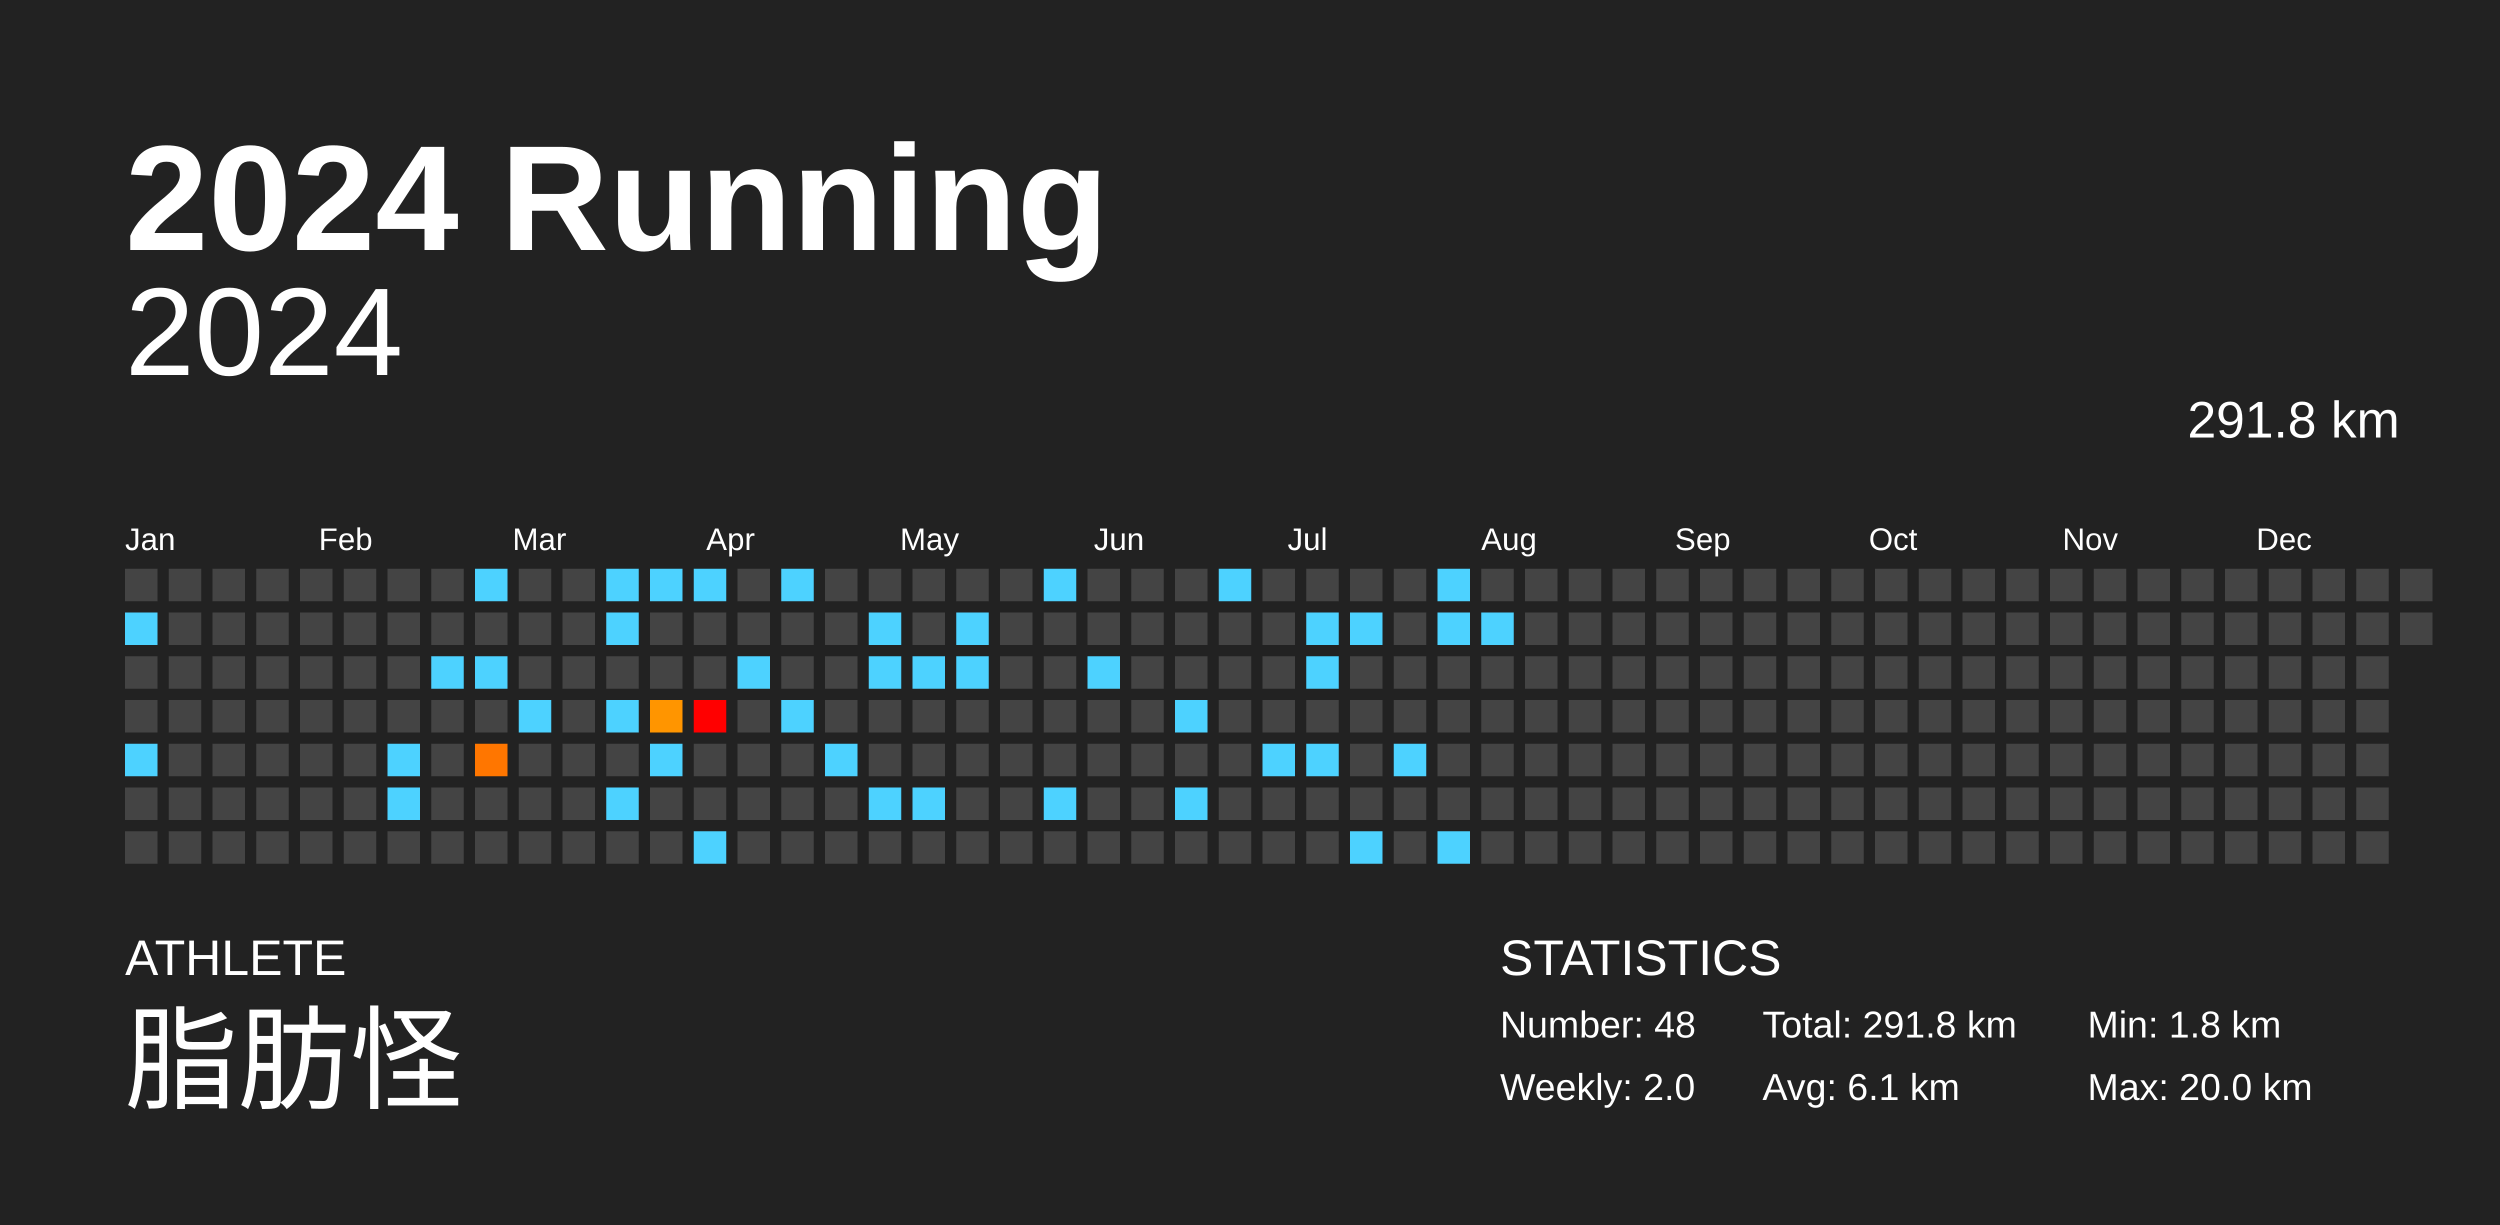
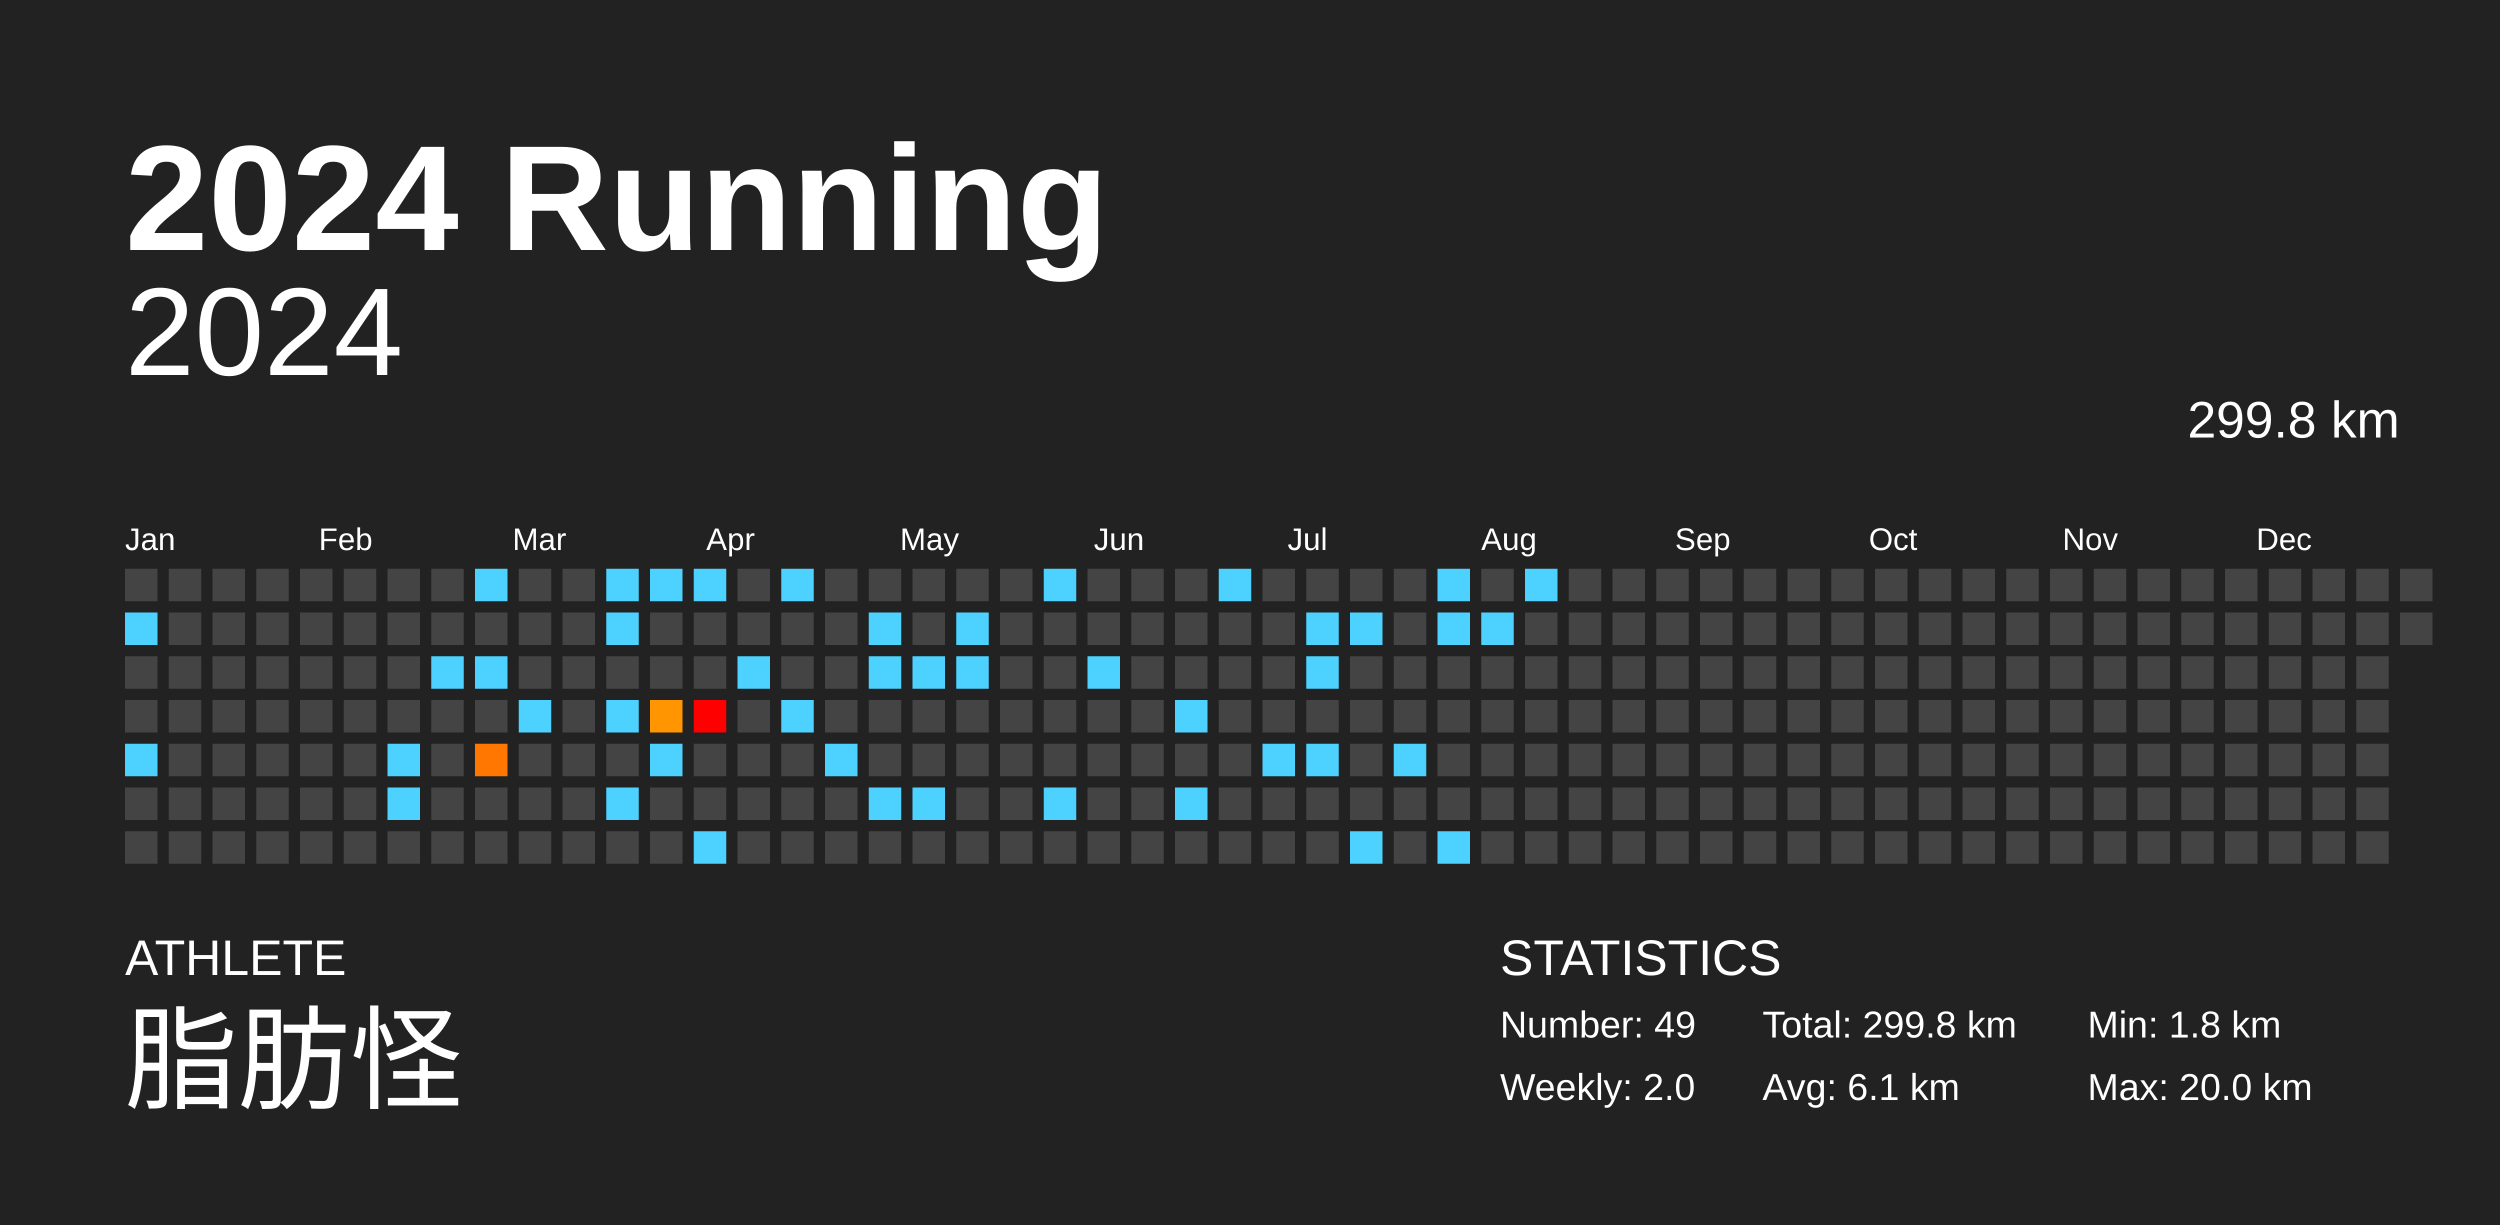
<svg xmlns="http://www.w3.org/2000/svg" baseProfile="full" height="98mm" version="1.1" viewBox="0,0,200,98" width="200mm">
  <defs />
  <rect fill="#222222" height="98" width="200" x="0" y="0" />
  <text fill="#FFFFFF" style="font-size:12px; font-family:Arial; font-weight:bold;" x="10" y="20">2024 Running</text>
  <text fill="#FFFFFF" style="font-size:4px; font-family:Arial" x="10" y="78">ATHLETE</text>
  <text fill="#FFFFFF" style="font-size:9px; font-family:Arial" x="10" y="88">脂肪怪</text>
  <text fill="#FFFFFF" style="font-size:4px; font-family:Arial" x="120" y="78">STATISTICS</text>
-   <text fill="#FFFFFF" style="font-size:3px; font-family:Arial" x="120" y="83">Number: 48</text>
+   <text fill="#FFFFFF" style="font-size:3px; font-family:Arial" x="120" y="83">Number: 49</text>
  <text fill="#FFFFFF" style="font-size:3px; font-family:Arial" x="120" y="88">Weekly: 2.0</text>
-   <text fill="#FFFFFF" style="font-size:3px; font-family:Arial" x="141" y="83">Total: 291.8 km</text>
+   <text fill="#FFFFFF" style="font-size:3px; font-family:Arial" x="141" y="83">Total: 299.8 km</text>
  <text fill="#FFFFFF" style="font-size:3px; font-family:Arial" x="141" y="88">Avg: 6.1 km</text>
  <text fill="#FFFFFF" style="font-size:3px; font-family:Arial" x="167" y="83">Min: 1.8 km</text>
  <text fill="#FFFFFF" style="font-size:3px; font-family:Arial" x="167" y="88">Max: 20.0 km</text>
  <text alignment-baseline="hanging" fill="#FFFFFF" style="font-size:10.0px; font-family:Arial;" x="10" y="30">2024</text>
-   <text alignment-baseline="hanging" fill="#FFFFFF" style="font-size:4.125px; font-family:Arial;" x="175" y="35">291.8 km</text>
+   <text alignment-baseline="hanging" fill="#FFFFFF" style="font-size:4.125px; font-family:Arial;" x="175" y="35">299.8 km</text>
  <text fill="#FFFFFF" style="font-size:2.5px; font-family:Arial" x="10.0" y="44">Jan</text>
  <text fill="#FFFFFF" style="font-size:2.5px; font-family:Arial" x="25.5" y="44">Feb</text>
  <text fill="#FFFFFF" style="font-size:2.5px; font-family:Arial" x="41.0" y="44">Mar</text>
  <text fill="#FFFFFF" style="font-size:2.5px; font-family:Arial" x="56.5" y="44">Apr</text>
  <text fill="#FFFFFF" style="font-size:2.5px; font-family:Arial" x="72.0" y="44">May</text>
  <text fill="#FFFFFF" style="font-size:2.5px; font-family:Arial" x="87.5" y="44">Jun</text>
  <text fill="#FFFFFF" style="font-size:2.5px; font-family:Arial" x="103.0" y="44">Jul</text>
  <text fill="#FFFFFF" style="font-size:2.5px; font-family:Arial" x="118.5" y="44">Aug</text>
  <text fill="#FFFFFF" style="font-size:2.5px; font-family:Arial" x="134.0" y="44">Sep</text>
  <text fill="#FFFFFF" style="font-size:2.5px; font-family:Arial" x="149.5" y="44">Oct</text>
  <text fill="#FFFFFF" style="font-size:2.5px; font-family:Arial" x="165.0" y="44">Nov</text>
  <text fill="#FFFFFF" style="font-size:2.5px; font-family:Arial" x="180.5" y="44">Dec</text>
  <rect fill="#444444" height="2.6" width="2.6" x="10.0" y="45.5" />
  <rect fill="#4dd2ff" height="2.6" width="2.6" x="10.0" y="49.0" />
  <rect fill="#444444" height="2.6" width="2.6" x="10.0" y="52.5" />
  <rect fill="#444444" height="2.6" width="2.6" x="10.0" y="56.0" />
  <rect fill="#4dd2ff" height="2.6" width="2.6" x="10.0" y="59.5" />
  <rect fill="#444444" height="2.6" width="2.6" x="10.0" y="63.0" />
  <rect fill="#444444" height="2.6" width="2.6" x="10.0" y="66.5" />
  <rect fill="#444444" height="2.6" width="2.6" x="13.5" y="45.5" />
  <rect fill="#444444" height="2.6" width="2.6" x="13.5" y="49.0" />
  <rect fill="#444444" height="2.6" width="2.6" x="13.5" y="52.5" />
  <rect fill="#444444" height="2.6" width="2.6" x="13.5" y="56.0" />
  <rect fill="#444444" height="2.6" width="2.6" x="13.5" y="59.5" />
  <rect fill="#444444" height="2.6" width="2.6" x="13.5" y="63.0" />
  <rect fill="#444444" height="2.6" width="2.6" x="13.5" y="66.5" />
  <rect fill="#444444" height="2.6" width="2.6" x="17.0" y="45.5" />
  <rect fill="#444444" height="2.6" width="2.6" x="17.0" y="49.0" />
  <rect fill="#444444" height="2.6" width="2.6" x="17.0" y="52.5" />
  <rect fill="#444444" height="2.6" width="2.6" x="17.0" y="56.0" />
  <rect fill="#444444" height="2.6" width="2.6" x="17.0" y="59.5" />
  <rect fill="#444444" height="2.6" width="2.6" x="17.0" y="63.0" />
  <rect fill="#444444" height="2.6" width="2.6" x="17.0" y="66.5" />
  <rect fill="#444444" height="2.6" width="2.6" x="20.5" y="45.5" />
  <rect fill="#444444" height="2.6" width="2.6" x="20.5" y="49.0" />
  <rect fill="#444444" height="2.6" width="2.6" x="20.5" y="52.5" />
  <rect fill="#444444" height="2.6" width="2.6" x="20.5" y="56.0" />
  <rect fill="#444444" height="2.6" width="2.6" x="20.5" y="59.5" />
  <rect fill="#444444" height="2.6" width="2.6" x="20.5" y="63.0" />
  <rect fill="#444444" height="2.6" width="2.6" x="20.5" y="66.5" />
  <rect fill="#444444" height="2.6" width="2.6" x="24.0" y="45.5" />
  <rect fill="#444444" height="2.6" width="2.6" x="24.0" y="49.0" />
  <rect fill="#444444" height="2.6" width="2.6" x="24.0" y="52.5" />
  <rect fill="#444444" height="2.6" width="2.6" x="24.0" y="56.0" />
  <rect fill="#444444" height="2.6" width="2.6" x="24.0" y="59.5" />
  <rect fill="#444444" height="2.6" width="2.6" x="24.0" y="63.0" />
  <rect fill="#444444" height="2.6" width="2.6" x="24.0" y="66.5" />
  <rect fill="#444444" height="2.6" width="2.6" x="27.5" y="45.5" />
  <rect fill="#444444" height="2.6" width="2.6" x="27.5" y="49.0" />
  <rect fill="#444444" height="2.6" width="2.6" x="27.5" y="52.5" />
  <rect fill="#444444" height="2.6" width="2.6" x="27.5" y="56.0" />
  <rect fill="#444444" height="2.6" width="2.6" x="27.5" y="59.5" />
  <rect fill="#444444" height="2.6" width="2.6" x="27.5" y="63.0" />
  <rect fill="#444444" height="2.6" width="2.6" x="27.5" y="66.5" />
  <rect fill="#444444" height="2.6" width="2.6" x="31.0" y="45.5" />
  <rect fill="#444444" height="2.6" width="2.6" x="31.0" y="49.0" />
  <rect fill="#444444" height="2.6" width="2.6" x="31.0" y="52.5" />
  <rect fill="#444444" height="2.6" width="2.6" x="31.0" y="56.0" />
  <rect fill="#4dd2ff" height="2.6" width="2.6" x="31.0" y="59.5" />
  <rect fill="#4dd2ff" height="2.6" width="2.6" x="31.0" y="63.0" />
  <rect fill="#444444" height="2.6" width="2.6" x="31.0" y="66.5" />
  <rect fill="#444444" height="2.6" width="2.6" x="34.5" y="45.5" />
  <rect fill="#444444" height="2.6" width="2.6" x="34.5" y="49.0" />
  <rect fill="#4dd2ff" height="2.6" width="2.6" x="34.5" y="52.5" />
  <rect fill="#444444" height="2.6" width="2.6" x="34.5" y="56.0" />
  <rect fill="#444444" height="2.6" width="2.6" x="34.5" y="59.5" />
  <rect fill="#444444" height="2.6" width="2.6" x="34.5" y="63.0" />
  <rect fill="#444444" height="2.6" width="2.6" x="34.5" y="66.5" />
  <rect fill="#4dd2ff" height="2.6" width="2.6" x="38.0" y="45.5" />
  <rect fill="#444444" height="2.6" width="2.6" x="38.0" y="49.0" />
  <rect fill="#4dd2ff" height="2.6" width="2.6" x="38.0" y="52.5" />
  <rect fill="#444444" height="2.6" width="2.6" x="38.0" y="56.0" />
  <rect fill="#ff7600" height="2.6" width="2.6" x="38.0" y="59.5" />
  <rect fill="#444444" height="2.6" width="2.6" x="38.0" y="63.0" />
  <rect fill="#444444" height="2.6" width="2.6" x="38.0" y="66.5" />
  <rect fill="#444444" height="2.6" width="2.6" x="41.5" y="45.5" />
  <rect fill="#444444" height="2.6" width="2.6" x="41.5" y="49.0" />
  <rect fill="#444444" height="2.6" width="2.6" x="41.5" y="52.5" />
  <rect fill="#4dd2ff" height="2.6" width="2.6" x="41.5" y="56.0" />
  <rect fill="#444444" height="2.6" width="2.6" x="41.5" y="59.5" />
  <rect fill="#444444" height="2.6" width="2.6" x="41.5" y="63.0" />
  <rect fill="#444444" height="2.6" width="2.6" x="41.5" y="66.5" />
  <rect fill="#444444" height="2.6" width="2.6" x="45.0" y="45.5" />
  <rect fill="#444444" height="2.6" width="2.6" x="45.0" y="49.0" />
  <rect fill="#444444" height="2.6" width="2.6" x="45.0" y="52.5" />
  <rect fill="#444444" height="2.6" width="2.6" x="45.0" y="56.0" />
  <rect fill="#444444" height="2.6" width="2.6" x="45.0" y="59.5" />
  <rect fill="#444444" height="2.6" width="2.6" x="45.0" y="63.0" />
  <rect fill="#444444" height="2.6" width="2.6" x="45.0" y="66.5" />
  <rect fill="#4dd2ff" height="2.6" width="2.6" x="48.5" y="45.5" />
  <rect fill="#4dd2ff" height="2.6" width="2.6" x="48.5" y="49.0" />
  <rect fill="#444444" height="2.6" width="2.6" x="48.5" y="52.5" />
  <rect fill="#4dd2ff" height="2.6" width="2.6" x="48.5" y="56.0" />
  <rect fill="#444444" height="2.6" width="2.6" x="48.5" y="59.5" />
  <rect fill="#4dd2ff" height="2.6" width="2.6" x="48.5" y="63.0" />
  <rect fill="#444444" height="2.6" width="2.6" x="48.5" y="66.5" />
  <rect fill="#4dd2ff" height="2.6" width="2.6" x="52.0" y="45.5" />
  <rect fill="#444444" height="2.6" width="2.6" x="52.0" y="49.0" />
  <rect fill="#444444" height="2.6" width="2.6" x="52.0" y="52.5" />
  <rect fill="#ff9500" height="2.6" width="2.6" x="52.0" y="56.0" />
  <rect fill="#4dd2ff" height="2.6" width="2.6" x="52.0" y="59.5" />
  <rect fill="#444444" height="2.6" width="2.6" x="52.0" y="63.0" />
  <rect fill="#444444" height="2.6" width="2.6" x="52.0" y="66.5" />
  <rect fill="#4dd2ff" height="2.6" width="2.6" x="55.5" y="45.5" />
  <rect fill="#444444" height="2.6" width="2.6" x="55.5" y="49.0" />
  <rect fill="#444444" height="2.6" width="2.6" x="55.5" y="52.5" />
  <rect fill="red" height="2.6" width="2.6" x="55.5" y="56.0" />
  <rect fill="#444444" height="2.6" width="2.6" x="55.5" y="59.5" />
  <rect fill="#444444" height="2.6" width="2.6" x="55.5" y="63.0" />
  <rect fill="#4dd2ff" height="2.6" width="2.6" x="55.5" y="66.5" />
  <rect fill="#444444" height="2.6" width="2.6" x="59.0" y="45.5" />
  <rect fill="#444444" height="2.6" width="2.6" x="59.0" y="49.0" />
  <rect fill="#4dd2ff" height="2.6" width="2.6" x="59.0" y="52.5" />
  <rect fill="#444444" height="2.6" width="2.6" x="59.0" y="56.0" />
  <rect fill="#444444" height="2.6" width="2.6" x="59.0" y="59.5" />
  <rect fill="#444444" height="2.6" width="2.6" x="59.0" y="63.0" />
  <rect fill="#444444" height="2.6" width="2.6" x="59.0" y="66.5" />
  <rect fill="#4dd2ff" height="2.6" width="2.6" x="62.5" y="45.5" />
  <rect fill="#444444" height="2.6" width="2.6" x="62.5" y="49.0" />
  <rect fill="#444444" height="2.6" width="2.6" x="62.5" y="52.5" />
  <rect fill="#4dd2ff" height="2.6" width="2.6" x="62.5" y="56.0" />
  <rect fill="#444444" height="2.6" width="2.6" x="62.5" y="59.5" />
  <rect fill="#444444" height="2.6" width="2.6" x="62.5" y="63.0" />
  <rect fill="#444444" height="2.6" width="2.6" x="62.5" y="66.5" />
  <rect fill="#444444" height="2.6" width="2.6" x="66.0" y="45.5" />
  <rect fill="#444444" height="2.6" width="2.6" x="66.0" y="49.0" />
  <rect fill="#444444" height="2.6" width="2.6" x="66.0" y="52.5" />
  <rect fill="#444444" height="2.6" width="2.6" x="66.0" y="56.0" />
  <rect fill="#4dd2ff" height="2.6" width="2.6" x="66.0" y="59.5" />
  <rect fill="#444444" height="2.6" width="2.6" x="66.0" y="63.0" />
  <rect fill="#444444" height="2.6" width="2.6" x="66.0" y="66.5" />
  <rect fill="#444444" height="2.6" width="2.6" x="69.5" y="45.5" />
  <rect fill="#4dd2ff" height="2.6" width="2.6" x="69.5" y="49.0" />
  <rect fill="#4dd2ff" height="2.6" width="2.6" x="69.5" y="52.5" />
  <rect fill="#444444" height="2.6" width="2.6" x="69.5" y="56.0" />
  <rect fill="#444444" height="2.6" width="2.6" x="69.5" y="59.5" />
  <rect fill="#4dd2ff" height="2.6" width="2.6" x="69.5" y="63.0" />
  <rect fill="#444444" height="2.6" width="2.6" x="69.5" y="66.5" />
  <rect fill="#444444" height="2.6" width="2.6" x="73.0" y="45.5" />
  <rect fill="#444444" height="2.6" width="2.6" x="73.0" y="49.0" />
  <rect fill="#4dd2ff" height="2.6" width="2.6" x="73.0" y="52.5" />
  <rect fill="#444444" height="2.6" width="2.6" x="73.0" y="56.0" />
  <rect fill="#444444" height="2.6" width="2.6" x="73.0" y="59.5" />
  <rect fill="#4dd2ff" height="2.6" width="2.6" x="73.0" y="63.0" />
  <rect fill="#444444" height="2.6" width="2.6" x="73.0" y="66.5" />
  <rect fill="#444444" height="2.6" width="2.6" x="76.5" y="45.5" />
  <rect fill="#4dd2ff" height="2.6" width="2.6" x="76.5" y="49.0" />
  <rect fill="#4dd2ff" height="2.6" width="2.6" x="76.5" y="52.5" />
  <rect fill="#444444" height="2.6" width="2.6" x="76.5" y="56.0" />
  <rect fill="#444444" height="2.6" width="2.6" x="76.5" y="59.5" />
  <rect fill="#444444" height="2.6" width="2.6" x="76.5" y="63.0" />
  <rect fill="#444444" height="2.6" width="2.6" x="76.5" y="66.5" />
  <rect fill="#444444" height="2.6" width="2.6" x="80.0" y="45.5" />
  <rect fill="#444444" height="2.6" width="2.6" x="80.0" y="49.0" />
  <rect fill="#444444" height="2.6" width="2.6" x="80.0" y="52.5" />
  <rect fill="#444444" height="2.6" width="2.6" x="80.0" y="56.0" />
  <rect fill="#444444" height="2.6" width="2.6" x="80.0" y="59.5" />
  <rect fill="#444444" height="2.6" width="2.6" x="80.0" y="63.0" />
  <rect fill="#444444" height="2.6" width="2.6" x="80.0" y="66.5" />
  <rect fill="#4dd2ff" height="2.6" width="2.6" x="83.5" y="45.5" />
  <rect fill="#444444" height="2.6" width="2.6" x="83.5" y="49.0" />
  <rect fill="#444444" height="2.6" width="2.6" x="83.5" y="52.5" />
  <rect fill="#444444" height="2.6" width="2.6" x="83.5" y="56.0" />
  <rect fill="#444444" height="2.6" width="2.6" x="83.5" y="59.5" />
  <rect fill="#4dd2ff" height="2.6" width="2.6" x="83.5" y="63.0" />
  <rect fill="#444444" height="2.6" width="2.6" x="83.5" y="66.5" />
  <rect fill="#444444" height="2.6" width="2.6" x="87.0" y="45.5" />
  <rect fill="#444444" height="2.6" width="2.6" x="87.0" y="49.0" />
  <rect fill="#4dd2ff" height="2.6" width="2.6" x="87.0" y="52.5" />
  <rect fill="#444444" height="2.6" width="2.6" x="87.0" y="56.0" />
  <rect fill="#444444" height="2.6" width="2.6" x="87.0" y="59.5" />
  <rect fill="#444444" height="2.6" width="2.6" x="87.0" y="63.0" />
  <rect fill="#444444" height="2.6" width="2.6" x="87.0" y="66.5" />
  <rect fill="#444444" height="2.6" width="2.6" x="90.5" y="45.5" />
  <rect fill="#444444" height="2.6" width="2.6" x="90.5" y="49.0" />
  <rect fill="#444444" height="2.6" width="2.6" x="90.5" y="52.5" />
  <rect fill="#444444" height="2.6" width="2.6" x="90.5" y="56.0" />
  <rect fill="#444444" height="2.6" width="2.6" x="90.5" y="59.5" />
  <rect fill="#444444" height="2.6" width="2.6" x="90.5" y="63.0" />
  <rect fill="#444444" height="2.6" width="2.6" x="90.5" y="66.5" />
  <rect fill="#444444" height="2.6" width="2.6" x="94.0" y="45.5" />
  <rect fill="#444444" height="2.6" width="2.6" x="94.0" y="49.0" />
  <rect fill="#444444" height="2.6" width="2.6" x="94.0" y="52.5" />
  <rect fill="#4dd2ff" height="2.6" width="2.6" x="94.0" y="56.0" />
  <rect fill="#444444" height="2.6" width="2.6" x="94.0" y="59.5" />
  <rect fill="#4dd2ff" height="2.6" width="2.6" x="94.0" y="63.0" />
  <rect fill="#444444" height="2.6" width="2.6" x="94.0" y="66.5" />
  <rect fill="#4dd2ff" height="2.6" width="2.6" x="97.5" y="45.5" />
  <rect fill="#444444" height="2.6" width="2.6" x="97.5" y="49.0" />
  <rect fill="#444444" height="2.6" width="2.6" x="97.5" y="52.5" />
  <rect fill="#444444" height="2.6" width="2.6" x="97.5" y="56.0" />
  <rect fill="#444444" height="2.6" width="2.6" x="97.5" y="59.5" />
  <rect fill="#444444" height="2.6" width="2.6" x="97.5" y="63.0" />
  <rect fill="#444444" height="2.6" width="2.6" x="97.5" y="66.5" />
  <rect fill="#444444" height="2.6" width="2.6" x="101.0" y="45.5" />
  <rect fill="#444444" height="2.6" width="2.6" x="101.0" y="49.0" />
  <rect fill="#444444" height="2.6" width="2.6" x="101.0" y="52.5" />
  <rect fill="#444444" height="2.6" width="2.6" x="101.0" y="56.0" />
  <rect fill="#4dd2ff" height="2.6" width="2.6" x="101.0" y="59.5" />
  <rect fill="#444444" height="2.6" width="2.6" x="101.0" y="63.0" />
  <rect fill="#444444" height="2.6" width="2.6" x="101.0" y="66.5" />
  <rect fill="#444444" height="2.6" width="2.6" x="104.5" y="45.5" />
  <rect fill="#4dd2ff" height="2.6" width="2.6" x="104.5" y="49.0" />
  <rect fill="#4dd2ff" height="2.6" width="2.6" x="104.5" y="52.5" />
  <rect fill="#444444" height="2.6" width="2.6" x="104.5" y="56.0" />
  <rect fill="#4dd2ff" height="2.6" width="2.6" x="104.5" y="59.5" />
  <rect fill="#444444" height="2.6" width="2.6" x="104.5" y="63.0" />
  <rect fill="#444444" height="2.6" width="2.6" x="104.5" y="66.5" />
  <rect fill="#444444" height="2.6" width="2.6" x="108.0" y="45.5" />
  <rect fill="#4dd2ff" height="2.6" width="2.6" x="108.0" y="49.0" />
  <rect fill="#444444" height="2.6" width="2.6" x="108.0" y="52.5" />
  <rect fill="#444444" height="2.6" width="2.6" x="108.0" y="56.0" />
  <rect fill="#444444" height="2.6" width="2.6" x="108.0" y="59.5" />
  <rect fill="#444444" height="2.6" width="2.6" x="108.0" y="63.0" />
  <rect fill="#4dd2ff" height="2.6" width="2.6" x="108.0" y="66.5" />
  <rect fill="#444444" height="2.6" width="2.6" x="111.5" y="45.5" />
  <rect fill="#444444" height="2.6" width="2.6" x="111.5" y="49.0" />
  <rect fill="#444444" height="2.6" width="2.6" x="111.5" y="52.5" />
  <rect fill="#444444" height="2.6" width="2.6" x="111.5" y="56.0" />
  <rect fill="#4dd2ff" height="2.6" width="2.6" x="111.5" y="59.5" />
  <rect fill="#444444" height="2.6" width="2.6" x="111.5" y="63.0" />
  <rect fill="#444444" height="2.6" width="2.6" x="111.5" y="66.5" />
  <rect fill="#4dd2ff" height="2.6" width="2.6" x="115.0" y="45.5" />
  <rect fill="#4dd2ff" height="2.6" width="2.6" x="115.0" y="49.0" />
  <rect fill="#444444" height="2.6" width="2.6" x="115.0" y="52.5" />
  <rect fill="#444444" height="2.6" width="2.6" x="115.0" y="56.0" />
  <rect fill="#444444" height="2.6" width="2.6" x="115.0" y="59.5" />
  <rect fill="#444444" height="2.6" width="2.6" x="115.0" y="63.0" />
  <rect fill="#4dd2ff" height="2.6" width="2.6" x="115.0" y="66.5" />
  <rect fill="#444444" height="2.6" width="2.6" x="118.5" y="45.5" />
  <rect fill="#4dd2ff" height="2.6" width="2.6" x="118.5" y="49.0" />
  <rect fill="#444444" height="2.6" width="2.6" x="118.5" y="52.5" />
  <rect fill="#444444" height="2.6" width="2.6" x="118.5" y="56.0" />
  <rect fill="#444444" height="2.6" width="2.6" x="118.5" y="59.5" />
  <rect fill="#444444" height="2.6" width="2.6" x="118.5" y="63.0" />
  <rect fill="#444444" height="2.6" width="2.6" x="118.5" y="66.5" />
-   <rect fill="#444444" height="2.6" width="2.6" x="122.0" y="45.5" />
+   <rect fill="#4dd2ff" height="2.6" width="2.6" x="122.0" y="45.5" />
  <rect fill="#444444" height="2.6" width="2.6" x="122.0" y="49.0" />
  <rect fill="#444444" height="2.6" width="2.6" x="122.0" y="52.5" />
  <rect fill="#444444" height="2.6" width="2.6" x="122.0" y="56.0" />
  <rect fill="#444444" height="2.6" width="2.6" x="122.0" y="59.5" />
  <rect fill="#444444" height="2.6" width="2.6" x="122.0" y="63.0" />
  <rect fill="#444444" height="2.6" width="2.6" x="122.0" y="66.5" />
  <rect fill="#444444" height="2.6" width="2.6" x="125.5" y="45.5" />
  <rect fill="#444444" height="2.6" width="2.6" x="125.5" y="49.0" />
  <rect fill="#444444" height="2.6" width="2.6" x="125.5" y="52.5" />
  <rect fill="#444444" height="2.6" width="2.6" x="125.5" y="56.0" />
  <rect fill="#444444" height="2.6" width="2.6" x="125.5" y="59.5" />
  <rect fill="#444444" height="2.6" width="2.6" x="125.5" y="63.0" />
  <rect fill="#444444" height="2.6" width="2.6" x="125.5" y="66.5" />
  <rect fill="#444444" height="2.6" width="2.6" x="129.0" y="45.5" />
  <rect fill="#444444" height="2.6" width="2.6" x="129.0" y="49.0" />
  <rect fill="#444444" height="2.6" width="2.6" x="129.0" y="52.5" />
  <rect fill="#444444" height="2.6" width="2.6" x="129.0" y="56.0" />
  <rect fill="#444444" height="2.6" width="2.6" x="129.0" y="59.5" />
  <rect fill="#444444" height="2.6" width="2.6" x="129.0" y="63.0" />
  <rect fill="#444444" height="2.6" width="2.6" x="129.0" y="66.5" />
  <rect fill="#444444" height="2.6" width="2.6" x="132.5" y="45.5" />
  <rect fill="#444444" height="2.6" width="2.6" x="132.5" y="49.0" />
  <rect fill="#444444" height="2.6" width="2.6" x="132.5" y="52.5" />
  <rect fill="#444444" height="2.6" width="2.6" x="132.5" y="56.0" />
  <rect fill="#444444" height="2.6" width="2.6" x="132.5" y="59.5" />
  <rect fill="#444444" height="2.6" width="2.6" x="132.5" y="63.0" />
  <rect fill="#444444" height="2.6" width="2.6" x="132.5" y="66.5" />
  <rect fill="#444444" height="2.6" width="2.6" x="136.0" y="45.5" />
  <rect fill="#444444" height="2.6" width="2.6" x="136.0" y="49.0" />
  <rect fill="#444444" height="2.6" width="2.6" x="136.0" y="52.5" />
  <rect fill="#444444" height="2.6" width="2.6" x="136.0" y="56.0" />
  <rect fill="#444444" height="2.6" width="2.6" x="136.0" y="59.5" />
  <rect fill="#444444" height="2.6" width="2.6" x="136.0" y="63.0" />
  <rect fill="#444444" height="2.6" width="2.6" x="136.0" y="66.5" />
  <rect fill="#444444" height="2.6" width="2.6" x="139.5" y="45.5" />
  <rect fill="#444444" height="2.6" width="2.6" x="139.5" y="49.0" />
  <rect fill="#444444" height="2.6" width="2.6" x="139.5" y="52.5" />
  <rect fill="#444444" height="2.6" width="2.6" x="139.5" y="56.0" />
  <rect fill="#444444" height="2.6" width="2.6" x="139.5" y="59.5" />
  <rect fill="#444444" height="2.6" width="2.6" x="139.5" y="63.0" />
  <rect fill="#444444" height="2.6" width="2.6" x="139.5" y="66.5" />
  <rect fill="#444444" height="2.6" width="2.6" x="143.0" y="45.5" />
  <rect fill="#444444" height="2.6" width="2.6" x="143.0" y="49.0" />
  <rect fill="#444444" height="2.6" width="2.6" x="143.0" y="52.5" />
  <rect fill="#444444" height="2.6" width="2.6" x="143.0" y="56.0" />
  <rect fill="#444444" height="2.6" width="2.6" x="143.0" y="59.5" />
  <rect fill="#444444" height="2.6" width="2.6" x="143.0" y="63.0" />
  <rect fill="#444444" height="2.6" width="2.6" x="143.0" y="66.5" />
  <rect fill="#444444" height="2.6" width="2.6" x="146.5" y="45.5" />
  <rect fill="#444444" height="2.6" width="2.6" x="146.5" y="49.0" />
  <rect fill="#444444" height="2.6" width="2.6" x="146.5" y="52.5" />
  <rect fill="#444444" height="2.6" width="2.6" x="146.5" y="56.0" />
  <rect fill="#444444" height="2.6" width="2.6" x="146.5" y="59.5" />
  <rect fill="#444444" height="2.6" width="2.6" x="146.5" y="63.0" />
  <rect fill="#444444" height="2.6" width="2.6" x="146.5" y="66.5" />
  <rect fill="#444444" height="2.6" width="2.6" x="150.0" y="45.5" />
  <rect fill="#444444" height="2.6" width="2.6" x="150.0" y="49.0" />
  <rect fill="#444444" height="2.6" width="2.6" x="150.0" y="52.5" />
  <rect fill="#444444" height="2.6" width="2.6" x="150.0" y="56.0" />
  <rect fill="#444444" height="2.6" width="2.6" x="150.0" y="59.5" />
  <rect fill="#444444" height="2.6" width="2.6" x="150.0" y="63.0" />
  <rect fill="#444444" height="2.6" width="2.6" x="150.0" y="66.5" />
  <rect fill="#444444" height="2.6" width="2.6" x="153.5" y="45.5" />
  <rect fill="#444444" height="2.6" width="2.6" x="153.5" y="49.0" />
  <rect fill="#444444" height="2.6" width="2.6" x="153.5" y="52.5" />
  <rect fill="#444444" height="2.6" width="2.6" x="153.5" y="56.0" />
  <rect fill="#444444" height="2.6" width="2.6" x="153.5" y="59.5" />
  <rect fill="#444444" height="2.6" width="2.6" x="153.5" y="63.0" />
  <rect fill="#444444" height="2.6" width="2.6" x="153.5" y="66.5" />
  <rect fill="#444444" height="2.6" width="2.6" x="157.0" y="45.5" />
  <rect fill="#444444" height="2.6" width="2.6" x="157.0" y="49.0" />
  <rect fill="#444444" height="2.6" width="2.6" x="157.0" y="52.5" />
  <rect fill="#444444" height="2.6" width="2.6" x="157.0" y="56.0" />
  <rect fill="#444444" height="2.6" width="2.6" x="157.0" y="59.5" />
  <rect fill="#444444" height="2.6" width="2.6" x="157.0" y="63.0" />
  <rect fill="#444444" height="2.6" width="2.6" x="157.0" y="66.5" />
  <rect fill="#444444" height="2.6" width="2.6" x="160.5" y="45.5" />
  <rect fill="#444444" height="2.6" width="2.6" x="160.5" y="49.0" />
  <rect fill="#444444" height="2.6" width="2.6" x="160.5" y="52.5" />
  <rect fill="#444444" height="2.6" width="2.6" x="160.5" y="56.0" />
  <rect fill="#444444" height="2.6" width="2.6" x="160.5" y="59.5" />
  <rect fill="#444444" height="2.6" width="2.6" x="160.5" y="63.0" />
  <rect fill="#444444" height="2.6" width="2.6" x="160.5" y="66.5" />
  <rect fill="#444444" height="2.6" width="2.6" x="164.0" y="45.5" />
  <rect fill="#444444" height="2.6" width="2.6" x="164.0" y="49.0" />
  <rect fill="#444444" height="2.6" width="2.6" x="164.0" y="52.5" />
  <rect fill="#444444" height="2.6" width="2.6" x="164.0" y="56.0" />
  <rect fill="#444444" height="2.6" width="2.6" x="164.0" y="59.5" />
  <rect fill="#444444" height="2.6" width="2.6" x="164.0" y="63.0" />
  <rect fill="#444444" height="2.6" width="2.6" x="164.0" y="66.5" />
  <rect fill="#444444" height="2.6" width="2.6" x="167.5" y="45.5" />
  <rect fill="#444444" height="2.6" width="2.6" x="167.5" y="49.0" />
  <rect fill="#444444" height="2.6" width="2.6" x="167.5" y="52.5" />
  <rect fill="#444444" height="2.6" width="2.6" x="167.5" y="56.0" />
  <rect fill="#444444" height="2.6" width="2.6" x="167.5" y="59.5" />
  <rect fill="#444444" height="2.6" width="2.6" x="167.5" y="63.0" />
  <rect fill="#444444" height="2.6" width="2.6" x="167.5" y="66.5" />
  <rect fill="#444444" height="2.6" width="2.6" x="171.0" y="45.5" />
  <rect fill="#444444" height="2.6" width="2.6" x="171.0" y="49.0" />
  <rect fill="#444444" height="2.6" width="2.6" x="171.0" y="52.5" />
  <rect fill="#444444" height="2.6" width="2.6" x="171.0" y="56.0" />
  <rect fill="#444444" height="2.6" width="2.6" x="171.0" y="59.5" />
  <rect fill="#444444" height="2.6" width="2.6" x="171.0" y="63.0" />
  <rect fill="#444444" height="2.6" width="2.6" x="171.0" y="66.5" />
  <rect fill="#444444" height="2.6" width="2.6" x="174.5" y="45.5" />
  <rect fill="#444444" height="2.6" width="2.6" x="174.5" y="49.0" />
  <rect fill="#444444" height="2.6" width="2.6" x="174.5" y="52.5" />
  <rect fill="#444444" height="2.6" width="2.6" x="174.5" y="56.0" />
  <rect fill="#444444" height="2.6" width="2.6" x="174.5" y="59.5" />
  <rect fill="#444444" height="2.6" width="2.6" x="174.5" y="63.0" />
  <rect fill="#444444" height="2.6" width="2.6" x="174.5" y="66.5" />
  <rect fill="#444444" height="2.6" width="2.6" x="178.0" y="45.5" />
  <rect fill="#444444" height="2.6" width="2.6" x="178.0" y="49.0" />
  <rect fill="#444444" height="2.6" width="2.6" x="178.0" y="52.5" />
  <rect fill="#444444" height="2.6" width="2.6" x="178.0" y="56.0" />
  <rect fill="#444444" height="2.6" width="2.6" x="178.0" y="59.5" />
  <rect fill="#444444" height="2.6" width="2.6" x="178.0" y="63.0" />
  <rect fill="#444444" height="2.6" width="2.6" x="178.0" y="66.5" />
  <rect fill="#444444" height="2.6" width="2.6" x="181.5" y="45.5" />
  <rect fill="#444444" height="2.6" width="2.6" x="181.5" y="49.0" />
  <rect fill="#444444" height="2.6" width="2.6" x="181.5" y="52.5" />
  <rect fill="#444444" height="2.6" width="2.6" x="181.5" y="56.0" />
  <rect fill="#444444" height="2.6" width="2.6" x="181.5" y="59.5" />
  <rect fill="#444444" height="2.6" width="2.6" x="181.5" y="63.0" />
  <rect fill="#444444" height="2.6" width="2.6" x="181.5" y="66.5" />
  <rect fill="#444444" height="2.6" width="2.6" x="185.0" y="45.5" />
  <rect fill="#444444" height="2.6" width="2.6" x="185.0" y="49.0" />
  <rect fill="#444444" height="2.6" width="2.6" x="185.0" y="52.5" />
  <rect fill="#444444" height="2.6" width="2.6" x="185.0" y="56.0" />
  <rect fill="#444444" height="2.6" width="2.6" x="185.0" y="59.5" />
  <rect fill="#444444" height="2.6" width="2.6" x="185.0" y="63.0" />
  <rect fill="#444444" height="2.6" width="2.6" x="185.0" y="66.5" />
  <rect fill="#444444" height="2.6" width="2.6" x="188.5" y="45.5" />
  <rect fill="#444444" height="2.6" width="2.6" x="188.5" y="49.0" />
  <rect fill="#444444" height="2.6" width="2.6" x="188.5" y="52.5" />
  <rect fill="#444444" height="2.6" width="2.6" x="188.5" y="56.0" />
  <rect fill="#444444" height="2.6" width="2.6" x="188.5" y="59.5" />
  <rect fill="#444444" height="2.6" width="2.6" x="188.5" y="63.0" />
  <rect fill="#444444" height="2.6" width="2.6" x="188.5" y="66.5" />
  <rect fill="#444444" height="2.6" width="2.6" x="192.0" y="45.5" />
  <rect fill="#444444" height="2.6" width="2.6" x="192.0" y="49.0" />
</svg>
